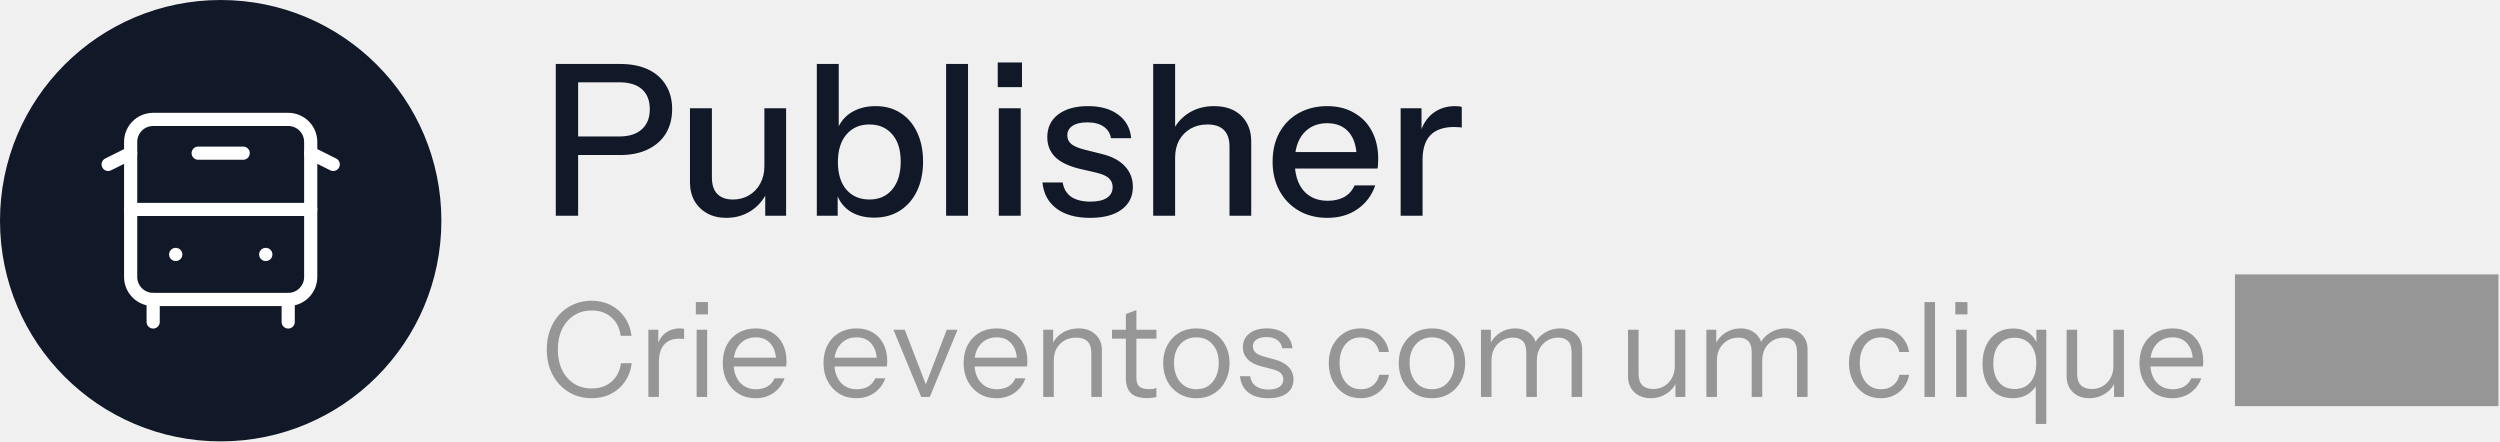
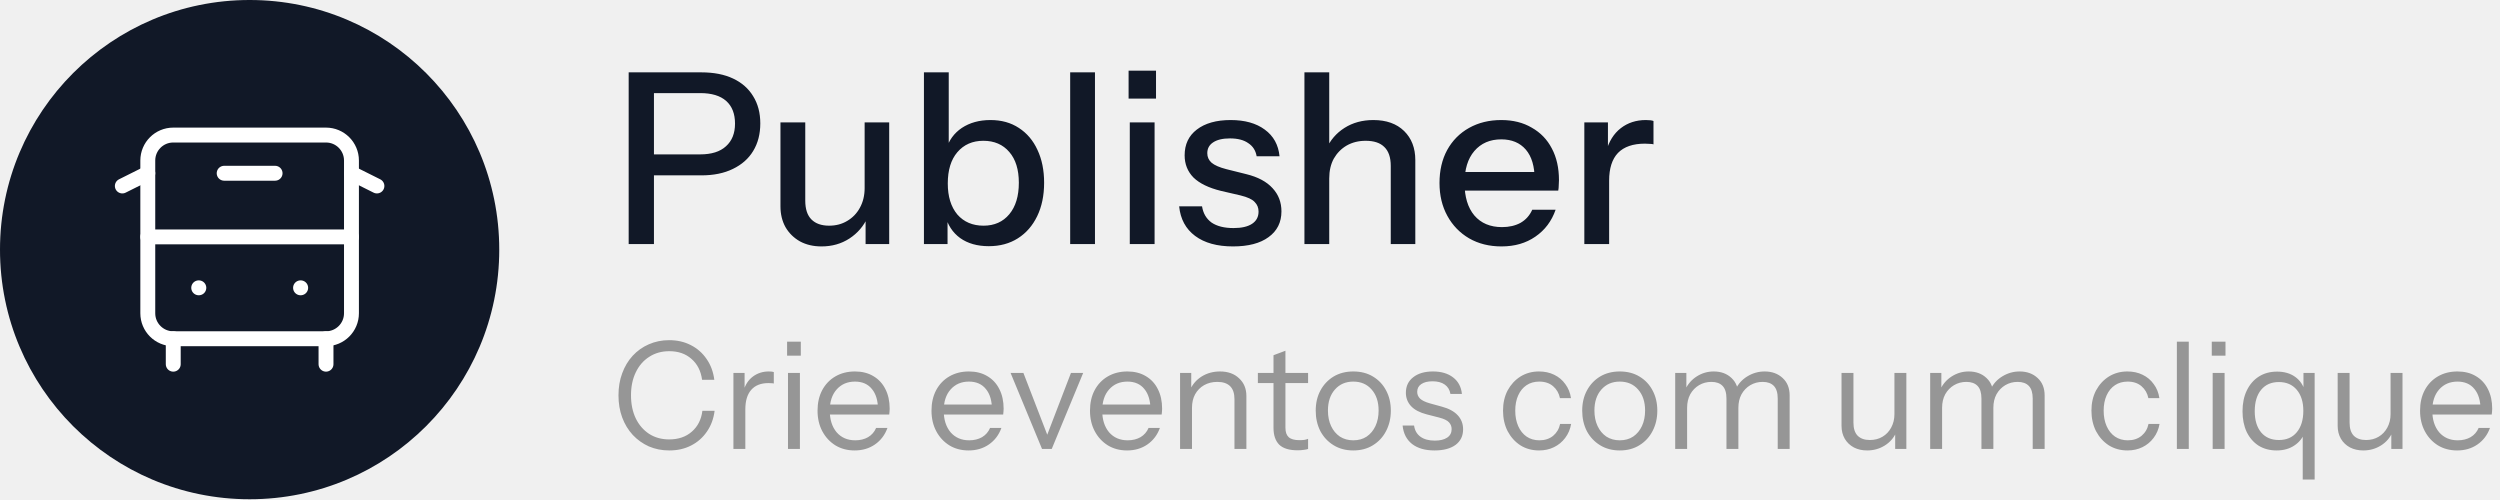
- <svg xmlns="http://www.w3.org/2000/svg" width="759" height="134" viewBox="0 0 759 134" fill="none">
+ <svg xmlns="http://www.w3.org/2000/svg" width="671" height="134" viewBox="0 0 671 134" fill="none">
  <g clip-path="url(#clip0_43_89)">
    <path d="M134 67C134 104.003 104.003 134 67 134C29.997 134 0 104.003 0 67C0 29.997 29.997 0 67 0C104.003 0 134 29.997 134 67Z" fill="#111827" />
    <path d="M39.667 46.5L32.833 49.917" stroke="white" stroke-width="4" stroke-linecap="round" stroke-linejoin="round" />
    <path d="M60.167 46.5H73.833" stroke="white" stroke-width="4" stroke-linecap="round" stroke-linejoin="round" />
    <path d="M101.167 49.917L94.333 46.5" stroke="white" stroke-width="4" stroke-linecap="round" stroke-linejoin="round" />
    <path d="M87.5 36.25H46.5C42.726 36.25 39.667 39.309 39.667 43.083V84.083C39.667 87.857 42.726 90.917 46.5 90.917H87.5C91.274 90.917 94.333 87.857 94.333 84.083V43.083C94.333 39.309 91.274 36.25 87.5 36.25Z" stroke="white" stroke-width="4" stroke-linecap="round" stroke-linejoin="round" />
    <path d="M39.667 63.583H94.333" stroke="white" stroke-width="4" stroke-linecap="round" stroke-linejoin="round" />
    <path d="M53.333 77.25H53.368" stroke="white" stroke-width="4" stroke-linecap="round" stroke-linejoin="round" />
    <path d="M80.667 77.25H80.702" stroke="white" stroke-width="4" stroke-linecap="round" stroke-linejoin="round" />
    <path d="M46.5 90.917V97.75" stroke="white" stroke-width="4" stroke-linecap="round" stroke-linejoin="round" />
    <path d="M87.5 97.75V90.917" stroke="white" stroke-width="4" stroke-linecap="round" stroke-linejoin="round" />
  </g>
  <path d="M168.736 65.5V19.42H188.256C191.584 19.42 194.421 19.975 196.768 21.084C199.115 22.193 200.907 23.772 202.144 25.82C203.424 27.868 204.064 30.3 204.064 33.116C204.064 35.975 203.424 38.449 202.144 40.54C200.907 42.588 199.093 44.188 196.704 45.34C194.357 46.492 191.541 47.068 188.256 47.068H173.92V41.436H187.936C190.965 41.436 193.269 40.711 194.848 39.26C196.469 37.809 197.28 35.783 197.28 33.18C197.28 30.535 196.491 28.508 194.912 27.1C193.333 25.692 191.008 24.988 187.936 24.988H175.52V65.5H168.736ZM220.484 66.14C218.308 66.14 216.388 65.692 214.724 64.796C213.06 63.857 211.758 62.577 210.82 60.956C209.924 59.335 209.476 57.479 209.476 55.388V32.86H216.132V53.852C216.132 56.113 216.686 57.799 217.796 58.908C218.905 60.017 220.484 60.572 222.532 60.572C224.366 60.572 225.988 60.145 227.396 59.292C228.846 58.439 229.977 57.265 230.788 55.772C231.641 54.236 232.068 52.465 232.068 50.46L232.9 58.268C231.833 60.657 230.19 62.577 227.972 64.028C225.796 65.436 223.3 66.14 220.484 66.14ZM232.324 65.5V57.82H232.068V32.86H238.66V65.5H232.324ZM265.393 66.076C262.321 66.076 259.761 65.351 257.713 63.9C255.665 62.407 254.321 60.337 253.681 57.692L254.321 57.564V65.5H247.985V19.42H254.641V40.348L253.937 40.156C254.662 37.681 256.07 35.74 258.161 34.332C260.294 32.924 262.854 32.22 265.841 32.22C268.785 32.22 271.323 32.924 273.457 34.332C275.633 35.74 277.297 37.703 278.449 40.22C279.643 42.737 280.241 45.681 280.241 49.052C280.241 52.465 279.622 55.452 278.385 58.012C277.147 60.572 275.419 62.556 273.201 63.964C270.982 65.372 268.379 66.076 265.393 66.076ZM263.985 60.572C266.886 60.572 269.19 59.548 270.897 57.5C272.603 55.452 273.457 52.636 273.457 49.052C273.457 45.511 272.603 42.759 270.897 40.796C269.19 38.791 266.865 37.788 263.921 37.788C261.019 37.788 258.694 38.812 256.945 40.86C255.238 42.865 254.385 45.66 254.385 49.244C254.385 52.743 255.238 55.516 256.945 57.564C258.694 59.569 261.041 60.572 263.985 60.572ZM287.235 65.5V19.42H293.891V65.5H287.235ZM303.235 65.5V32.86H309.891V65.5H303.235ZM302.915 26.46V18.972H310.275V26.46H302.915ZM330.948 66.14C326.681 66.14 323.289 65.201 320.772 63.324C318.255 61.447 316.825 58.801 316.484 55.388H322.628C322.927 57.265 323.78 58.716 325.188 59.74C326.639 60.721 328.601 61.212 331.076 61.212C333.252 61.212 334.916 60.828 336.068 60.06C337.22 59.292 337.796 58.204 337.796 56.796C337.796 55.772 337.455 54.919 336.772 54.236C336.132 53.511 334.852 52.913 332.932 52.444L327.684 51.228C324.399 50.417 321.945 49.223 320.324 47.644C318.745 46.023 317.956 44.039 317.956 41.692C317.956 38.748 319.044 36.444 321.22 34.78C323.439 33.073 326.468 32.22 330.308 32.22C334.105 32.22 337.156 33.073 339.46 34.78C341.807 36.487 343.129 38.876 343.428 41.948H337.284C337.028 40.412 336.281 39.239 335.044 38.428C333.849 37.575 332.207 37.148 330.116 37.148C328.153 37.148 326.639 37.511 325.572 38.236C324.548 38.919 324.036 39.879 324.036 41.116C324.036 42.14 324.42 42.993 325.188 43.676C325.999 44.359 327.321 44.935 329.156 45.404L334.532 46.748C337.647 47.516 339.993 48.775 341.572 50.524C343.151 52.231 343.94 54.3 343.94 56.732C343.94 59.676 342.788 61.98 340.484 63.644C338.223 65.308 335.044 66.14 330.948 66.14ZM350.11 65.5V19.42H356.766V65.5H350.11ZM373.278 65.5V44.508C373.278 42.247 372.702 40.561 371.55 39.452C370.44 38.343 368.776 37.788 366.558 37.788C364.638 37.788 362.931 38.215 361.438 39.068C359.987 39.921 358.835 41.095 357.982 42.588C357.171 44.081 356.766 45.852 356.766 47.9L355.934 40.092C357 37.66 358.643 35.74 360.862 34.332C363.08 32.924 365.662 32.22 368.606 32.22C372.104 32.22 374.856 33.201 376.862 35.164C378.867 37.127 379.87 39.729 379.87 42.972V65.5H373.278ZM403.002 66.14C399.717 66.14 396.815 65.415 394.298 63.964C391.823 62.513 389.882 60.508 388.474 57.948C387.066 55.388 386.362 52.444 386.362 49.116C386.362 45.745 387.045 42.801 388.41 40.284C389.818 37.724 391.781 35.74 394.298 34.332C396.815 32.924 399.695 32.22 402.938 32.22C406.095 32.22 408.826 32.903 411.13 34.268C413.477 35.591 415.269 37.447 416.506 39.836C417.786 42.225 418.426 45.063 418.426 48.348C418.426 48.86 418.405 49.351 418.362 49.82C418.362 50.247 418.319 50.695 418.234 51.164H390.842V46.172H413.562L411.898 48.156C411.898 44.657 411.109 41.991 409.53 40.156C407.951 38.321 405.754 37.404 402.938 37.404C399.909 37.404 397.498 38.449 395.706 40.54C393.957 42.588 393.082 45.447 393.082 49.116C393.082 52.828 393.957 55.729 395.706 57.82C397.498 59.911 399.973 60.956 403.13 60.956C405.05 60.956 406.714 60.572 408.122 59.804C409.53 58.993 410.575 57.82 411.258 56.284H417.53C416.463 59.356 414.65 61.767 412.09 63.516C409.573 65.265 406.543 66.14 403.002 66.14ZM425.235 65.5V32.86H431.571V40.988H431.891V65.5H425.235ZM431.891 48.476L431.059 40.732C431.827 37.959 433.149 35.847 435.027 34.396C436.904 32.945 439.144 32.22 441.747 32.22C442.728 32.22 443.411 32.305 443.795 32.476V38.748C443.581 38.663 443.283 38.62 442.899 38.62C442.515 38.577 442.045 38.556 441.491 38.556C438.291 38.556 435.88 39.388 434.259 41.052C432.68 42.716 431.891 45.191 431.891 48.476Z" fill="#111827" />
-   <path d="M179.64 120.9C177.667 120.9 175.84 120.54 174.16 119.82C172.507 119.073 171.067 118.047 169.84 116.74C168.613 115.407 167.667 113.847 167 112.06C166.333 110.247 166 108.26 166 106.1C166 103.94 166.333 101.967 167 100.18C167.667 98.367 168.6 96.807 169.8 95.5C171.027 94.167 172.467 93.14 174.12 92.42C175.8 91.673 177.627 91.3 179.6 91.3C181.76 91.3 183.693 91.74 185.4 92.62C187.133 93.5 188.547 94.74 189.64 96.34C190.76 97.94 191.453 99.807 191.72 101.94H188.44C188.12 99.567 187.173 97.7 185.6 96.34C184.053 94.953 182.067 94.26 179.64 94.26C177.587 94.26 175.787 94.767 174.24 95.78C172.693 96.767 171.493 98.153 170.64 99.94C169.787 101.7 169.36 103.753 169.36 106.1C169.36 108.447 169.787 110.513 170.64 112.3C171.493 114.06 172.693 115.447 174.24 116.46C175.787 117.447 177.573 117.94 179.6 117.94C182.08 117.94 184.107 117.247 185.68 115.86C187.28 114.473 188.227 112.607 188.52 110.26H191.8C191.533 112.393 190.84 114.26 189.72 115.86C188.627 117.46 187.213 118.7 185.48 119.58C183.773 120.46 181.827 120.9 179.64 120.9ZM196.848 120.5V100.1H199.848V105.3H200.048V120.5H196.848ZM200.048 109.86L199.528 105.02C200.008 103.287 200.862 101.967 202.088 101.06C203.315 100.153 204.728 99.7 206.328 99.7C206.995 99.7 207.448 99.753 207.688 99.86V102.94C207.555 102.887 207.368 102.86 207.128 102.86C206.888 102.833 206.595 102.82 206.248 102.82C204.222 102.82 202.675 103.433 201.608 104.66C200.568 105.86 200.048 107.593 200.048 109.86ZM211.497 120.5V100.1H214.697V120.5H211.497ZM211.257 95.46V91.7H214.937V95.46H211.257ZM229.388 120.9C227.441 120.9 225.721 120.447 224.228 119.54C222.735 118.607 221.561 117.34 220.708 115.74C219.855 114.14 219.428 112.3 219.428 110.22C219.428 108.14 219.841 106.313 220.668 104.74C221.521 103.14 222.708 101.9 224.228 101.02C225.748 100.14 227.495 99.7 229.468 99.7C231.361 99.7 233.001 100.113 234.388 100.94C235.801 101.767 236.881 102.927 237.628 104.42C238.401 105.913 238.788 107.673 238.788 109.7C238.788 109.967 238.775 110.22 238.748 110.46C238.748 110.7 238.721 110.967 238.668 111.26H221.828V108.58H236.708L235.668 110.06C235.668 107.607 235.121 105.727 234.028 104.42C232.961 103.087 231.441 102.42 229.468 102.42C227.441 102.42 225.801 103.127 224.548 104.54C223.321 105.927 222.708 107.807 222.708 110.18C222.708 112.607 223.321 114.553 224.548 116.02C225.801 117.46 227.468 118.18 229.548 118.18C230.855 118.18 232.001 117.9 232.988 117.34C233.975 116.753 234.695 115.927 235.148 114.86H238.188C237.521 116.727 236.401 118.207 234.828 119.3C233.281 120.367 231.468 120.9 229.388 120.9ZM259.974 120.9C258.027 120.9 256.307 120.447 254.814 119.54C253.321 118.607 252.147 117.34 251.294 115.74C250.441 114.14 250.014 112.3 250.014 110.22C250.014 108.14 250.427 106.313 251.254 104.74C252.107 103.14 253.294 101.9 254.814 101.02C256.334 100.14 258.081 99.7 260.054 99.7C261.947 99.7 263.587 100.113 264.974 100.94C266.387 101.767 267.467 102.927 268.214 104.42C268.987 105.913 269.374 107.673 269.374 109.7C269.374 109.967 269.361 110.22 269.334 110.46C269.334 110.7 269.307 110.967 269.254 111.26H252.414V108.58H267.294L266.254 110.06C266.254 107.607 265.707 105.727 264.614 104.42C263.547 103.087 262.027 102.42 260.054 102.42C258.027 102.42 256.387 103.127 255.134 104.54C253.907 105.927 253.294 107.807 253.294 110.18C253.294 112.607 253.907 114.553 255.134 116.02C256.387 117.46 258.054 118.18 260.134 118.18C261.441 118.18 262.587 117.9 263.574 117.34C264.561 116.753 265.281 115.927 265.734 114.86H268.774C268.107 116.727 266.987 118.207 265.414 119.3C263.867 120.367 262.054 120.9 259.974 120.9ZM279.683 120.5L271.243 100.1H274.683L281.723 118.34H280.443L287.443 100.1H290.723L282.283 120.5H279.683ZM302.513 120.9C300.566 120.9 298.846 120.447 297.353 119.54C295.86 118.607 294.686 117.34 293.833 115.74C292.98 114.14 292.553 112.3 292.553 110.22C292.553 108.14 292.966 106.313 293.793 104.74C294.646 103.14 295.833 101.9 297.353 101.02C298.873 100.14 300.62 99.7 302.593 99.7C304.486 99.7 306.126 100.113 307.513 100.94C308.926 101.767 310.006 102.927 310.753 104.42C311.526 105.913 311.913 107.673 311.913 109.7C311.913 109.967 311.9 110.22 311.873 110.46C311.873 110.7 311.846 110.967 311.793 111.26H294.953V108.58H309.833L308.793 110.06C308.793 107.607 308.246 105.727 307.153 104.42C306.086 103.087 304.566 102.42 302.593 102.42C300.566 102.42 298.926 103.127 297.673 104.54C296.446 105.927 295.833 107.807 295.833 110.18C295.833 112.607 296.446 114.553 297.673 116.02C298.926 117.46 300.593 118.18 302.673 118.18C303.98 118.18 305.126 117.9 306.113 117.34C307.1 116.753 307.82 115.927 308.273 114.86H311.313C310.646 116.727 309.526 118.207 307.953 119.3C306.406 120.367 304.593 120.9 302.513 120.9ZM316.731 120.5V100.1H319.731V104.9H319.931V120.5H316.731ZM331.331 120.5V107.14C331.331 105.593 330.945 104.433 330.171 103.66C329.398 102.887 328.251 102.5 326.731 102.5C325.398 102.5 324.211 102.793 323.171 103.38C322.158 103.967 321.358 104.78 320.771 105.82C320.211 106.86 319.931 108.073 319.931 109.46L319.411 104.62C320.105 103.1 321.158 101.9 322.571 101.02C324.011 100.14 325.638 99.7 327.451 99.7C329.585 99.7 331.291 100.313 332.571 101.54C333.878 102.74 334.531 104.327 334.531 106.3V120.5H331.331ZM348.29 120.86C346.023 120.86 344.37 120.353 343.33 119.34C342.316 118.3 341.81 116.807 341.81 114.86V95.34L345.01 94.14V114.82C345.01 115.967 345.303 116.807 345.89 117.34C346.476 117.873 347.436 118.14 348.77 118.14C349.303 118.14 349.756 118.113 350.13 118.06C350.53 117.98 350.85 117.887 351.09 117.78V120.5C350.823 120.607 350.436 120.687 349.93 120.74C349.45 120.82 348.903 120.86 348.29 120.86ZM337.61 102.82V100.1H351.09V102.82H337.61ZM363.219 120.9C361.219 120.9 359.459 120.433 357.939 119.5C356.419 118.567 355.232 117.3 354.379 115.7C353.552 114.073 353.139 112.247 353.139 110.22C353.139 108.167 353.566 106.353 354.419 104.78C355.272 103.207 356.446 101.967 357.939 101.06C359.459 100.153 361.219 99.7 363.219 99.7C365.246 99.7 367.006 100.153 368.499 101.06C370.019 101.967 371.192 103.207 372.019 104.78C372.872 106.353 373.299 108.167 373.299 110.22C373.299 112.247 372.872 114.073 372.019 115.7C371.192 117.3 370.019 118.567 368.499 119.5C367.006 120.433 365.246 120.9 363.219 120.9ZM363.219 118.18C364.606 118.18 365.806 117.847 366.819 117.18C367.832 116.487 368.619 115.54 369.179 114.34C369.739 113.14 370.019 111.753 370.019 110.18C370.019 107.833 369.392 105.953 368.139 104.54C366.912 103.127 365.272 102.42 363.219 102.42C361.192 102.42 359.552 103.127 358.299 104.54C357.046 105.953 356.419 107.833 356.419 110.18C356.419 111.753 356.699 113.14 357.259 114.34C357.819 115.54 358.606 116.487 359.619 117.18C360.659 117.847 361.859 118.18 363.219 118.18ZM385.018 120.9C382.512 120.9 380.512 120.327 379.018 119.18C377.525 118.007 376.672 116.353 376.458 114.22H379.538C379.725 115.527 380.298 116.527 381.258 117.22C382.218 117.913 383.498 118.26 385.098 118.26C386.512 118.26 387.618 117.993 388.418 117.46C389.218 116.927 389.618 116.167 389.618 115.18C389.618 114.487 389.392 113.887 388.938 113.38C388.485 112.847 387.578 112.407 386.218 112.06L382.938 111.22C381.072 110.74 379.672 110.007 378.738 109.02C377.805 108.007 377.338 106.807 377.338 105.42C377.338 103.66 377.992 102.273 379.298 101.26C380.605 100.22 382.378 99.7 384.618 99.7C386.832 99.7 388.632 100.233 390.018 101.3C391.405 102.367 392.192 103.847 392.378 105.74H389.298C389.112 104.647 388.605 103.807 387.778 103.22C386.952 102.633 385.858 102.34 384.498 102.34C383.192 102.34 382.178 102.593 381.458 103.1C380.738 103.58 380.378 104.273 380.378 105.18C380.378 105.873 380.632 106.473 381.138 106.98C381.672 107.487 382.552 107.913 383.778 108.26L386.978 109.14C388.872 109.647 390.298 110.42 391.258 111.46C392.218 112.5 392.698 113.753 392.698 115.22C392.698 117.007 392.018 118.407 390.658 119.42C389.298 120.407 387.418 120.9 385.018 120.9ZM413.093 120.9C411.226 120.9 409.559 120.447 408.093 119.54C406.653 118.607 405.506 117.34 404.653 115.74C403.826 114.113 403.413 112.273 403.413 110.22C403.413 108.167 403.826 106.353 404.653 104.78C405.506 103.207 406.653 101.967 408.093 101.06C409.559 100.153 411.213 99.7 413.053 99.7C414.573 99.7 415.933 99.993 417.133 100.58C418.359 101.167 419.359 102.007 420.133 103.1C420.933 104.167 421.439 105.42 421.653 106.86H418.693C418.426 105.553 417.813 104.487 416.853 103.66C415.893 102.833 414.653 102.42 413.133 102.42C411.826 102.42 410.693 102.74 409.733 103.38C408.773 104.02 408.026 104.927 407.493 106.1C406.959 107.273 406.693 108.647 406.693 110.22C406.693 111.793 406.959 113.18 407.493 114.38C408.026 115.58 408.773 116.513 409.733 117.18C410.719 117.847 411.866 118.18 413.173 118.18C414.639 118.18 415.866 117.78 416.853 116.98C417.839 116.153 418.466 115.087 418.733 113.78H421.693C421.453 115.193 420.919 116.447 420.093 117.54C419.293 118.607 418.293 119.433 417.093 120.02C415.893 120.607 414.559 120.9 413.093 120.9ZM434.743 120.9C432.743 120.9 430.983 120.433 429.463 119.5C427.943 118.567 426.756 117.3 425.903 115.7C425.076 114.073 424.663 112.247 424.663 110.22C424.663 108.167 425.089 106.353 425.943 104.78C426.796 103.207 427.969 101.967 429.463 101.06C430.983 100.153 432.743 99.7 434.743 99.7C436.769 99.7 438.529 100.153 440.023 101.06C441.543 101.967 442.716 103.207 443.543 104.78C444.396 106.353 444.823 108.167 444.823 110.22C444.823 112.247 444.396 114.073 443.543 115.7C442.716 117.3 441.543 118.567 440.023 119.5C438.529 120.433 436.769 120.9 434.743 120.9ZM434.743 118.18C436.129 118.18 437.329 117.847 438.343 117.18C439.356 116.487 440.143 115.54 440.703 114.34C441.263 113.14 441.543 111.753 441.543 110.18C441.543 107.833 440.916 105.953 439.663 104.54C438.436 103.127 436.796 102.42 434.743 102.42C432.716 102.42 431.076 103.127 429.823 104.54C428.569 105.953 427.943 107.833 427.943 110.18C427.943 111.753 428.223 113.14 428.783 114.34C429.343 115.54 430.129 116.487 431.143 117.18C432.183 117.847 433.383 118.18 434.743 118.18ZM449.622 120.5V100.1H452.622V104.9H452.822V120.5H449.622ZM463.382 120.5V106.98C463.382 105.433 463.035 104.3 462.342 103.58C461.649 102.86 460.649 102.5 459.342 102.5C458.115 102.5 457.009 102.793 456.022 103.38C455.035 103.967 454.249 104.78 453.662 105.82C453.102 106.86 452.822 108.073 452.822 109.46L452.302 104.62C452.995 103.1 454.035 101.9 455.422 101.02C456.809 100.14 458.315 99.7 459.942 99.7C461.915 99.7 463.515 100.287 464.742 101.46C465.969 102.607 466.582 104.167 466.582 106.14V120.5H463.382ZM477.142 120.5V106.98C477.142 105.433 476.795 104.3 476.102 103.58C475.409 102.86 474.409 102.5 473.102 102.5C471.875 102.5 470.769 102.793 469.782 103.38C468.795 103.967 468.009 104.78 467.422 105.82C466.862 106.86 466.582 108.073 466.582 109.46L465.782 104.62C466.475 103.1 467.542 101.9 468.982 101.02C470.422 100.14 471.969 99.7 473.622 99.7C475.595 99.7 477.209 100.287 478.462 101.46C479.715 102.607 480.342 104.167 480.342 106.14V120.5H477.142ZM501.145 120.9C499.811 120.9 498.625 120.633 497.585 120.1C496.545 119.54 495.731 118.767 495.145 117.78C494.558 116.767 494.265 115.607 494.265 114.3V100.1H497.465V113.46C497.465 115.007 497.838 116.167 498.585 116.94C499.358 117.713 500.451 118.1 501.865 118.1C503.145 118.1 504.278 117.807 505.265 117.22C506.251 116.633 507.025 115.82 507.585 114.78C508.171 113.713 508.465 112.5 508.465 111.14L508.985 115.98C508.318 117.5 507.278 118.7 505.865 119.58C504.451 120.46 502.878 120.9 501.145 120.9ZM508.665 120.5V115.7H508.465V100.1H511.665V120.5H508.665ZM518.059 120.5V100.1H521.059V104.9H521.259V120.5H518.059ZM531.819 120.5V106.98C531.819 105.433 531.473 104.3 530.779 103.58C530.086 102.86 529.086 102.5 527.779 102.5C526.553 102.5 525.446 102.793 524.459 103.38C523.473 103.967 522.686 104.78 522.099 105.82C521.539 106.86 521.259 108.073 521.259 109.46L520.739 104.62C521.433 103.1 522.473 101.9 523.859 101.02C525.246 100.14 526.753 99.7 528.379 99.7C530.353 99.7 531.953 100.287 533.179 101.46C534.406 102.607 535.019 104.167 535.019 106.14V120.5H531.819ZM545.579 120.5V106.98C545.579 105.433 545.233 104.3 544.539 103.58C543.846 102.86 542.846 102.5 541.539 102.5C540.313 102.5 539.206 102.793 538.219 103.38C537.233 103.967 536.446 104.78 535.859 105.82C535.299 106.86 535.019 108.073 535.019 109.46L534.219 104.62C534.913 103.1 535.979 101.9 537.419 101.02C538.859 100.14 540.406 99.7 542.059 99.7C544.033 99.7 545.646 100.287 546.899 101.46C548.153 102.607 548.779 104.167 548.779 106.14V120.5H545.579ZM571.022 120.9C569.156 120.9 567.489 120.447 566.022 119.54C564.582 118.607 563.436 117.34 562.582 115.74C561.756 114.113 561.342 112.273 561.342 110.22C561.342 108.167 561.756 106.353 562.582 104.78C563.436 103.207 564.582 101.967 566.022 101.06C567.489 100.153 569.142 99.7 570.982 99.7C572.502 99.7 573.862 99.993 575.062 100.58C576.289 101.167 577.289 102.007 578.062 103.1C578.862 104.167 579.369 105.42 579.582 106.86H576.622C576.356 105.553 575.742 104.487 574.782 103.66C573.822 102.833 572.582 102.42 571.062 102.42C569.756 102.42 568.622 102.74 567.662 103.38C566.702 104.02 565.956 104.927 565.422 106.1C564.889 107.273 564.622 108.647 564.622 110.22C564.622 111.793 564.889 113.18 565.422 114.38C565.956 115.58 566.702 116.513 567.662 117.18C568.649 117.847 569.796 118.18 571.102 118.18C572.569 118.18 573.796 117.78 574.782 116.98C575.769 116.153 576.396 115.087 576.662 113.78H579.622C579.382 115.193 578.849 116.447 578.022 117.54C577.222 118.607 576.222 119.433 575.022 120.02C573.822 120.607 572.489 120.9 571.022 120.9ZM584.27 120.5V91.7H587.47V120.5H584.27ZM593.88 120.5V100.1H597.08V120.5H593.88ZM593.64 95.46V91.7H597.32V95.46H593.64ZM618.051 128.7V115.74L618.651 115.86C618.144 117.407 617.211 118.633 615.851 119.54C614.518 120.447 612.918 120.9 611.051 120.9C609.211 120.9 607.598 120.473 606.211 119.62C604.851 118.74 603.784 117.513 603.011 115.94C602.264 114.34 601.891 112.487 601.891 110.38C601.891 108.247 602.278 106.38 603.051 104.78C603.824 103.18 604.904 101.94 606.291 101.06C607.678 100.18 609.304 99.74 611.171 99.74C613.091 99.74 614.704 100.207 616.011 101.14C617.318 102.073 618.211 103.393 618.691 105.1L618.251 105.18V100.1H621.251V128.7H618.051ZM611.651 118.1C613.704 118.1 615.304 117.407 616.451 116.02C617.624 114.607 618.211 112.687 618.211 110.26C618.211 107.887 617.624 106.007 616.451 104.62C615.278 103.233 613.678 102.54 611.651 102.54C609.624 102.54 608.038 103.233 606.891 104.62C605.744 106.007 605.171 107.927 605.171 110.38C605.171 112.78 605.744 114.673 606.891 116.06C608.038 117.42 609.624 118.1 611.651 118.1ZM634.309 120.9C632.975 120.9 631.789 120.633 630.749 120.1C629.709 119.54 628.895 118.767 628.309 117.78C627.722 116.767 627.429 115.607 627.429 114.3V100.1H630.629V113.46C630.629 115.007 631.002 116.167 631.749 116.94C632.522 117.713 633.615 118.1 635.029 118.1C636.309 118.1 637.442 117.807 638.429 117.22C639.415 116.633 640.189 115.82 640.749 114.78C641.335 113.713 641.629 112.5 641.629 111.14L642.149 115.98C641.482 117.5 640.442 118.7 639.029 119.58C637.615 120.46 636.042 120.9 634.309 120.9ZM641.829 120.5V115.7H641.629V100.1H644.829V120.5H641.829ZM659.505 120.9C657.559 120.9 655.839 120.447 654.345 119.54C652.852 118.607 651.679 117.34 650.825 115.74C649.972 114.14 649.545 112.3 649.545 110.22C649.545 108.14 649.959 106.313 650.785 104.74C651.639 103.14 652.825 101.9 654.345 101.02C655.865 100.14 657.612 99.7 659.585 99.7C661.479 99.7 663.119 100.113 664.505 100.94C665.919 101.767 666.999 102.927 667.745 104.42C668.519 105.913 668.905 107.673 668.905 109.7C668.905 109.967 668.892 110.22 668.865 110.46C668.865 110.7 668.839 110.967 668.785 111.26H651.945V108.58H666.825L665.785 110.06C665.785 107.607 665.239 105.727 664.145 104.42C663.079 103.087 661.559 102.42 659.585 102.42C657.559 102.42 655.919 103.127 654.665 104.54C653.439 105.927 652.825 107.807 652.825 110.18C652.825 112.607 653.439 114.553 654.665 116.02C655.919 117.46 657.585 118.18 659.665 118.18C660.972 118.18 662.119 117.9 663.105 117.34C664.092 116.753 664.812 115.927 665.265 114.86H668.305C667.639 116.727 666.519 118.207 664.945 119.3C663.399 120.367 661.585 120.9 659.505 120.9ZM678.531 123.3H718.531V83.3H678.531V123.3ZM718.531 123.3H758.531V83.3H718.531V123.3Z" fill="#969696" />
+   <path d="M179.64 120.9C177.667 120.9 175.84 120.54 174.16 119.82C172.507 119.073 171.067 118.047 169.84 116.74C168.613 115.407 167.667 113.847 167 112.06C166.333 110.247 166 108.26 166 106.1C166 103.94 166.333 101.967 167 100.18C167.667 98.367 168.6 96.807 169.8 95.5C171.027 94.167 172.467 93.14 174.12 92.42C175.8 91.673 177.627 91.3 179.6 91.3C181.76 91.3 183.693 91.74 185.4 92.62C187.133 93.5 188.547 94.74 189.64 96.34C190.76 97.94 191.453 99.807 191.72 101.94H188.44C188.12 99.567 187.173 97.7 185.6 96.34C184.053 94.953 182.067 94.26 179.64 94.26C177.587 94.26 175.787 94.767 174.24 95.78C172.693 96.767 171.493 98.153 170.64 99.94C169.787 101.7 169.36 103.753 169.36 106.1C169.36 108.447 169.787 110.513 170.64 112.3C171.493 114.06 172.693 115.447 174.24 116.46C175.787 117.447 177.573 117.94 179.6 117.94C182.08 117.94 184.107 117.247 185.68 115.86C187.28 114.473 188.227 112.607 188.52 110.26H191.8C191.533 112.393 190.84 114.26 189.72 115.86C188.627 117.46 187.213 118.7 185.48 119.58C183.773 120.46 181.827 120.9 179.64 120.9ZM196.848 120.5V100.1H199.848V105.3H200.048V120.5H196.848ZM200.048 109.86L199.528 105.02C200.008 103.287 200.862 101.967 202.088 101.06C203.315 100.153 204.728 99.7 206.328 99.7C206.995 99.7 207.448 99.753 207.688 99.86V102.94C207.555 102.887 207.368 102.86 207.128 102.86C206.888 102.833 206.595 102.82 206.248 102.82C204.222 102.82 202.675 103.433 201.608 104.66C200.568 105.86 200.048 107.593 200.048 109.86ZM211.497 120.5V100.1H214.697V120.5H211.497ZM211.257 95.46V91.7H214.937V95.46H211.257ZM229.388 120.9C227.441 120.9 225.721 120.447 224.228 119.54C222.735 118.607 221.561 117.34 220.708 115.74C219.855 114.14 219.428 112.3 219.428 110.22C219.428 108.14 219.841 106.313 220.668 104.74C221.521 103.14 222.708 101.9 224.228 101.02C225.748 100.14 227.495 99.7 229.468 99.7C231.361 99.7 233.001 100.113 234.388 100.94C235.801 101.767 236.881 102.927 237.628 104.42C238.401 105.913 238.788 107.673 238.788 109.7C238.788 109.967 238.775 110.22 238.748 110.46C238.748 110.7 238.721 110.967 238.668 111.26H221.828V108.58H236.708L235.668 110.06C235.668 107.607 235.121 105.727 234.028 104.42C232.961 103.087 231.441 102.42 229.468 102.42C227.441 102.42 225.801 103.127 224.548 104.54C223.321 105.927 222.708 107.807 222.708 110.18C222.708 112.607 223.321 114.553 224.548 116.02C225.801 117.46 227.468 118.18 229.548 118.18C230.855 118.18 232.001 117.9 232.988 117.34C233.975 116.753 234.695 115.927 235.148 114.86H238.188C237.521 116.727 236.401 118.207 234.828 119.3C233.281 120.367 231.468 120.9 229.388 120.9ZM259.974 120.9C258.027 120.9 256.307 120.447 254.814 119.54C253.321 118.607 252.147 117.34 251.294 115.74C250.441 114.14 250.014 112.3 250.014 110.22C250.014 108.14 250.427 106.313 251.254 104.74C252.107 103.14 253.294 101.9 254.814 101.02C256.334 100.14 258.081 99.7 260.054 99.7C261.947 99.7 263.587 100.113 264.974 100.94C266.387 101.767 267.467 102.927 268.214 104.42C268.987 105.913 269.374 107.673 269.374 109.7C269.374 109.967 269.361 110.22 269.334 110.46C269.334 110.7 269.307 110.967 269.254 111.26H252.414V108.58H267.294L266.254 110.06C266.254 107.607 265.707 105.727 264.614 104.42C263.547 103.087 262.027 102.42 260.054 102.42C258.027 102.42 256.387 103.127 255.134 104.54C253.907 105.927 253.294 107.807 253.294 110.18C253.294 112.607 253.907 114.553 255.134 116.02C256.387 117.46 258.054 118.18 260.134 118.18C261.441 118.18 262.587 117.9 263.574 117.34C264.561 116.753 265.281 115.927 265.734 114.86H268.774C268.107 116.727 266.987 118.207 265.414 119.3C263.867 120.367 262.054 120.9 259.974 120.9ZM279.683 120.5L271.243 100.1H274.683L281.723 118.34H280.443L287.443 100.1H290.723L282.283 120.5H279.683ZM302.513 120.9C300.566 120.9 298.846 120.447 297.353 119.54C295.86 118.607 294.686 117.34 293.833 115.74C292.98 114.14 292.553 112.3 292.553 110.22C292.553 108.14 292.966 106.313 293.793 104.74C294.646 103.14 295.833 101.9 297.353 101.02C298.873 100.14 300.62 99.7 302.593 99.7C304.486 99.7 306.126 100.113 307.513 100.94C308.926 101.767 310.006 102.927 310.753 104.42C311.526 105.913 311.913 107.673 311.913 109.7C311.913 109.967 311.9 110.22 311.873 110.46C311.873 110.7 311.846 110.967 311.793 111.26H294.953V108.58H309.833L308.793 110.06C308.793 107.607 308.246 105.727 307.153 104.42C306.086 103.087 304.566 102.42 302.593 102.42C300.566 102.42 298.926 103.127 297.673 104.54C296.446 105.927 295.833 107.807 295.833 110.18C295.833 112.607 296.446 114.553 297.673 116.02C298.926 117.46 300.593 118.18 302.673 118.18C303.98 118.18 305.126 117.9 306.113 117.34C307.1 116.753 307.82 115.927 308.273 114.86H311.313C310.646 116.727 309.526 118.207 307.953 119.3C306.406 120.367 304.593 120.9 302.513 120.9ZM316.731 120.5V100.1H319.731V104.9H319.931V120.5H316.731ZM331.331 120.5V107.14C331.331 105.593 330.945 104.433 330.171 103.66C329.398 102.887 328.251 102.5 326.731 102.5C325.398 102.5 324.211 102.793 323.171 103.38C322.158 103.967 321.358 104.78 320.771 105.82C320.211 106.86 319.931 108.073 319.931 109.46L319.411 104.62C320.105 103.1 321.158 101.9 322.571 101.02C324.011 100.14 325.638 99.7 327.451 99.7C329.585 99.7 331.291 100.313 332.571 101.54C333.878 102.74 334.531 104.327 334.531 106.3V120.5H331.331ZM348.29 120.86C346.023 120.86 344.37 120.353 343.33 119.34C342.316 118.3 341.81 116.807 341.81 114.86V95.34L345.01 94.14V114.82C345.01 115.967 345.303 116.807 345.89 117.34C346.476 117.873 347.436 118.14 348.77 118.14C349.303 118.14 349.756 118.113 350.13 118.06C350.53 117.98 350.85 117.887 351.09 117.78V120.5C350.823 120.607 350.436 120.687 349.93 120.74C349.45 120.82 348.903 120.86 348.29 120.86ZM337.61 102.82V100.1H351.09V102.82H337.61ZM363.219 120.9C361.219 120.9 359.459 120.433 357.939 119.5C356.419 118.567 355.232 117.3 354.379 115.7C353.552 114.073 353.139 112.247 353.139 110.22C353.139 108.167 353.566 106.353 354.419 104.78C355.272 103.207 356.446 101.967 357.939 101.06C359.459 100.153 361.219 99.7 363.219 99.7C365.246 99.7 367.006 100.153 368.499 101.06C370.019 101.967 371.192 103.207 372.019 104.78C372.872 106.353 373.299 108.167 373.299 110.22C373.299 112.247 372.872 114.073 372.019 115.7C371.192 117.3 370.019 118.567 368.499 119.5C367.006 120.433 365.246 120.9 363.219 120.9ZM363.219 118.18C364.606 118.18 365.806 117.847 366.819 117.18C367.832 116.487 368.619 115.54 369.179 114.34C369.739 113.14 370.019 111.753 370.019 110.18C370.019 107.833 369.392 105.953 368.139 104.54C366.912 103.127 365.272 102.42 363.219 102.42C361.192 102.42 359.552 103.127 358.299 104.54C357.046 105.953 356.419 107.833 356.419 110.18C356.419 111.753 356.699 113.14 357.259 114.34C357.819 115.54 358.606 116.487 359.619 117.18C360.659 117.847 361.859 118.18 363.219 118.18ZM385.018 120.9C382.512 120.9 380.512 120.327 379.018 119.18C377.525 118.007 376.672 116.353 376.458 114.22H379.538C379.725 115.527 380.298 116.527 381.258 117.22C382.218 117.913 383.498 118.26 385.098 118.26C386.512 118.26 387.618 117.993 388.418 117.46C389.218 116.927 389.618 116.167 389.618 115.18C389.618 114.487 389.392 113.887 388.938 113.38C388.485 112.847 387.578 112.407 386.218 112.06L382.938 111.22C381.072 110.74 379.672 110.007 378.738 109.02C377.805 108.007 377.338 106.807 377.338 105.42C377.338 103.66 377.992 102.273 379.298 101.26C380.605 100.22 382.378 99.7 384.618 99.7C386.832 99.7 388.632 100.233 390.018 101.3C391.405 102.367 392.192 103.847 392.378 105.74H389.298C389.112 104.647 388.605 103.807 387.778 103.22C386.952 102.633 385.858 102.34 384.498 102.34C383.192 102.34 382.178 102.593 381.458 103.1C380.738 103.58 380.378 104.273 380.378 105.18C380.378 105.873 380.632 106.473 381.138 106.98C381.672 107.487 382.552 107.913 383.778 108.26L386.978 109.14C388.872 109.647 390.298 110.42 391.258 111.46C392.218 112.5 392.698 113.753 392.698 115.22C392.698 117.007 392.018 118.407 390.658 119.42C389.298 120.407 387.418 120.9 385.018 120.9ZM413.093 120.9C411.226 120.9 409.559 120.447 408.093 119.54C406.653 118.607 405.506 117.34 404.653 115.74C403.826 114.113 403.413 112.273 403.413 110.22C403.413 108.167 403.826 106.353 404.653 104.78C405.506 103.207 406.653 101.967 408.093 101.06C409.559 100.153 411.213 99.7 413.053 99.7C414.573 99.7 415.933 99.993 417.133 100.58C418.359 101.167 419.359 102.007 420.133 103.1C420.933 104.167 421.439 105.42 421.653 106.86H418.693C418.426 105.553 417.813 104.487 416.853 103.66C415.893 102.833 414.653 102.42 413.133 102.42C411.826 102.42 410.693 102.74 409.733 103.38C408.773 104.02 408.026 104.927 407.493 106.1C406.959 107.273 406.693 108.647 406.693 110.22C406.693 111.793 406.959 113.18 407.493 114.38C408.026 115.58 408.773 116.513 409.733 117.18C410.719 117.847 411.866 118.18 413.173 118.18C414.639 118.18 415.866 117.78 416.853 116.98C417.839 116.153 418.466 115.087 418.733 113.78H421.693C421.453 115.193 420.919 116.447 420.093 117.54C419.293 118.607 418.293 119.433 417.093 120.02C415.893 120.607 414.559 120.9 413.093 120.9ZM434.743 120.9C432.743 120.9 430.983 120.433 429.463 119.5C427.943 118.567 426.756 117.3 425.903 115.7C425.076 114.073 424.663 112.247 424.663 110.22C424.663 108.167 425.089 106.353 425.943 104.78C426.796 103.207 427.969 101.967 429.463 101.06C430.983 100.153 432.743 99.7 434.743 99.7C436.769 99.7 438.529 100.153 440.023 101.06C441.543 101.967 442.716 103.207 443.543 104.78C444.396 106.353 444.823 108.167 444.823 110.22C444.823 112.247 444.396 114.073 443.543 115.7C442.716 117.3 441.543 118.567 440.023 119.5C438.529 120.433 436.769 120.9 434.743 120.9ZM434.743 118.18C436.129 118.18 437.329 117.847 438.343 117.18C439.356 116.487 440.143 115.54 440.703 114.34C441.263 113.14 441.543 111.753 441.543 110.18C441.543 107.833 440.916 105.953 439.663 104.54C438.436 103.127 436.796 102.42 434.743 102.42C432.716 102.42 431.076 103.127 429.823 104.54C428.569 105.953 427.943 107.833 427.943 110.18C427.943 111.753 428.223 113.14 428.783 114.34C429.343 115.54 430.129 116.487 431.143 117.18C432.183 117.847 433.383 118.18 434.743 118.18ZM449.622 120.5V100.1H452.622V104.9H452.822V120.5H449.622ZM463.382 120.5V106.98C463.382 105.433 463.035 104.3 462.342 103.58C461.649 102.86 460.649 102.5 459.342 102.5C458.115 102.5 457.009 102.793 456.022 103.38C455.035 103.967 454.249 104.78 453.662 105.82C453.102 106.86 452.822 108.073 452.822 109.46L452.302 104.62C452.995 103.1 454.035 101.9 455.422 101.02C456.809 100.14 458.315 99.7 459.942 99.7C461.915 99.7 463.515 100.287 464.742 101.46C465.969 102.607 466.582 104.167 466.582 106.14V120.5H463.382ZM477.142 120.5V106.98C477.142 105.433 476.795 104.3 476.102 103.58C475.409 102.86 474.409 102.5 473.102 102.5C471.875 102.5 470.769 102.793 469.782 103.38C468.795 103.967 468.009 104.78 467.422 105.82C466.862 106.86 466.582 108.073 466.582 109.46L465.782 104.62C466.475 103.1 467.542 101.9 468.982 101.02C470.422 100.14 471.969 99.7 473.622 99.7C475.595 99.7 477.209 100.287 478.462 101.46C479.715 102.607 480.342 104.167 480.342 106.14V120.5H477.142ZM501.145 120.9C499.811 120.9 498.625 120.633 497.585 120.1C496.545 119.54 495.731 118.767 495.145 117.78C494.558 116.767 494.265 115.607 494.265 114.3V100.1H497.465V113.46C497.465 115.007 497.838 116.167 498.585 116.94C499.358 117.713 500.451 118.1 501.865 118.1C503.145 118.1 504.278 117.807 505.265 117.22C506.251 116.633 507.025 115.82 507.585 114.78C508.171 113.713 508.465 112.5 508.465 111.14L508.985 115.98C508.318 117.5 507.278 118.7 505.865 119.58C504.451 120.46 502.878 120.9 501.145 120.9ZM508.665 120.5V115.7H508.465V100.1H511.665V120.5H508.665ZM518.059 120.5V100.1H521.059V104.9H521.259V120.5H518.059ZM531.819 120.5V106.98C531.819 105.433 531.473 104.3 530.779 103.58C530.086 102.86 529.086 102.5 527.779 102.5C526.553 102.5 525.446 102.793 524.459 103.38C523.473 103.967 522.686 104.78 522.099 105.82C521.539 106.86 521.259 108.073 521.259 109.46L520.739 104.62C521.433 103.1 522.473 101.9 523.859 101.02C525.246 100.14 526.753 99.7 528.379 99.7C530.353 99.7 531.953 100.287 533.179 101.46C534.406 102.607 535.019 104.167 535.019 106.14V120.5H531.819ZM545.579 120.5V106.98C545.579 105.433 545.233 104.3 544.539 103.58C543.846 102.86 542.846 102.5 541.539 102.5C540.313 102.5 539.206 102.793 538.219 103.38C537.233 103.967 536.446 104.78 535.859 105.82C535.299 106.86 535.019 108.073 535.019 109.46L534.219 104.62C534.913 103.1 535.979 101.9 537.419 101.02C538.859 100.14 540.406 99.7 542.059 99.7C544.033 99.7 545.646 100.287 546.899 101.46C548.153 102.607 548.779 104.167 548.779 106.14V120.5H545.579ZM571.022 120.9C569.156 120.9 567.489 120.447 566.022 119.54C564.582 118.607 563.436 117.34 562.582 115.74C561.756 114.113 561.342 112.273 561.342 110.22C561.342 108.167 561.756 106.353 562.582 104.78C563.436 103.207 564.582 101.967 566.022 101.06C567.489 100.153 569.142 99.7 570.982 99.7C572.502 99.7 573.862 99.993 575.062 100.58C576.289 101.167 577.289 102.007 578.062 103.1C578.862 104.167 579.369 105.42 579.582 106.86H576.622C576.356 105.553 575.742 104.487 574.782 103.66C573.822 102.833 572.582 102.42 571.062 102.42C569.756 102.42 568.622 102.74 567.662 103.38C566.702 104.02 565.956 104.927 565.422 106.1C564.889 107.273 564.622 108.647 564.622 110.22C564.622 111.793 564.889 113.18 565.422 114.38C565.956 115.58 566.702 116.513 567.662 117.18C568.649 117.847 569.796 118.18 571.102 118.18C572.569 118.18 573.796 117.78 574.782 116.98C575.769 116.153 576.396 115.087 576.662 113.78H579.622C579.382 115.193 578.849 116.447 578.022 117.54C577.222 118.607 576.222 119.433 575.022 120.02C573.822 120.607 572.489 120.9 571.022 120.9ZM584.27 120.5V91.7H587.47V120.5H584.27ZM593.88 120.5V100.1H597.08V120.5H593.88ZM593.64 95.46V91.7H597.32V95.46H593.64ZM618.051 128.7V115.74L618.651 115.86C618.144 117.407 617.211 118.633 615.851 119.54C614.518 120.447 612.918 120.9 611.051 120.9C609.211 120.9 607.598 120.473 606.211 119.62C604.851 118.74 603.784 117.513 603.011 115.94C602.264 114.34 601.891 112.487 601.891 110.38C601.891 108.247 602.278 106.38 603.051 104.78C603.824 103.18 604.904 101.94 606.291 101.06C607.678 100.18 609.304 99.74 611.171 99.74C613.091 99.74 614.704 100.207 616.011 101.14C617.318 102.073 618.211 103.393 618.691 105.1L618.251 105.18V100.1H621.251V128.7H618.051ZM611.651 118.1C613.704 118.1 615.304 117.407 616.451 116.02C617.624 114.607 618.211 112.687 618.211 110.26C618.211 107.887 617.624 106.007 616.451 104.62C615.278 103.233 613.678 102.54 611.651 102.54C609.624 102.54 608.038 103.233 606.891 104.62C605.744 106.007 605.171 107.927 605.171 110.38C605.171 112.78 605.744 114.673 606.891 116.06C608.038 117.42 609.624 118.1 611.651 118.1ZM634.309 120.9C632.975 120.9 631.789 120.633 630.749 120.1C629.709 119.54 628.895 118.767 628.309 117.78C627.722 116.767 627.429 115.607 627.429 114.3V100.1H630.629V113.46C630.629 115.007 631.002 116.167 631.749 116.94C632.522 117.713 633.615 118.1 635.029 118.1C636.309 118.1 637.442 117.807 638.429 117.22C639.415 116.633 640.189 115.82 640.749 114.78C641.335 113.713 641.629 112.5 641.629 111.14L642.149 115.98C641.482 117.5 640.442 118.7 639.029 119.58C637.615 120.46 636.042 120.9 634.309 120.9ZM641.829 120.5V115.7H641.629V100.1H644.829V120.5H641.829ZM659.505 120.9C657.559 120.9 655.839 120.447 654.345 119.54C652.852 118.607 651.679 117.34 650.825 115.74C649.972 114.14 649.545 112.3 649.545 110.22C649.545 108.14 649.959 106.313 650.785 104.74C651.639 103.14 652.825 101.9 654.345 101.02C655.865 100.14 657.612 99.7 659.585 99.7C661.479 99.7 663.119 100.113 664.505 100.94C665.919 101.767 666.999 102.927 667.745 104.42C668.519 105.913 668.905 107.673 668.905 109.7C668.905 109.967 668.892 110.22 668.865 110.46C668.865 110.7 668.839 110.967 668.785 111.26H651.945V108.58H666.825L665.785 110.06C665.785 107.607 665.239 105.727 664.145 104.42C663.079 103.087 661.559 102.42 659.585 102.42C657.559 102.42 655.919 103.127 654.665 104.54C653.439 105.927 652.825 107.807 652.825 110.18C652.825 112.607 653.439 114.553 654.665 116.02C655.919 117.46 657.585 118.18 659.665 118.18C660.972 118.18 662.119 117.9 663.105 117.34C664.092 116.753 664.812 115.927 665.265 114.86H668.305C667.639 116.727 666.519 118.207 664.945 119.3C663.399 120.367 661.585 120.9 659.505 120.9Z" fill="#969696" />
  <defs>
    <clipPath id="clip0_43_89">
      <rect width="134" height="134" fill="white" />
    </clipPath>
  </defs>
</svg>
